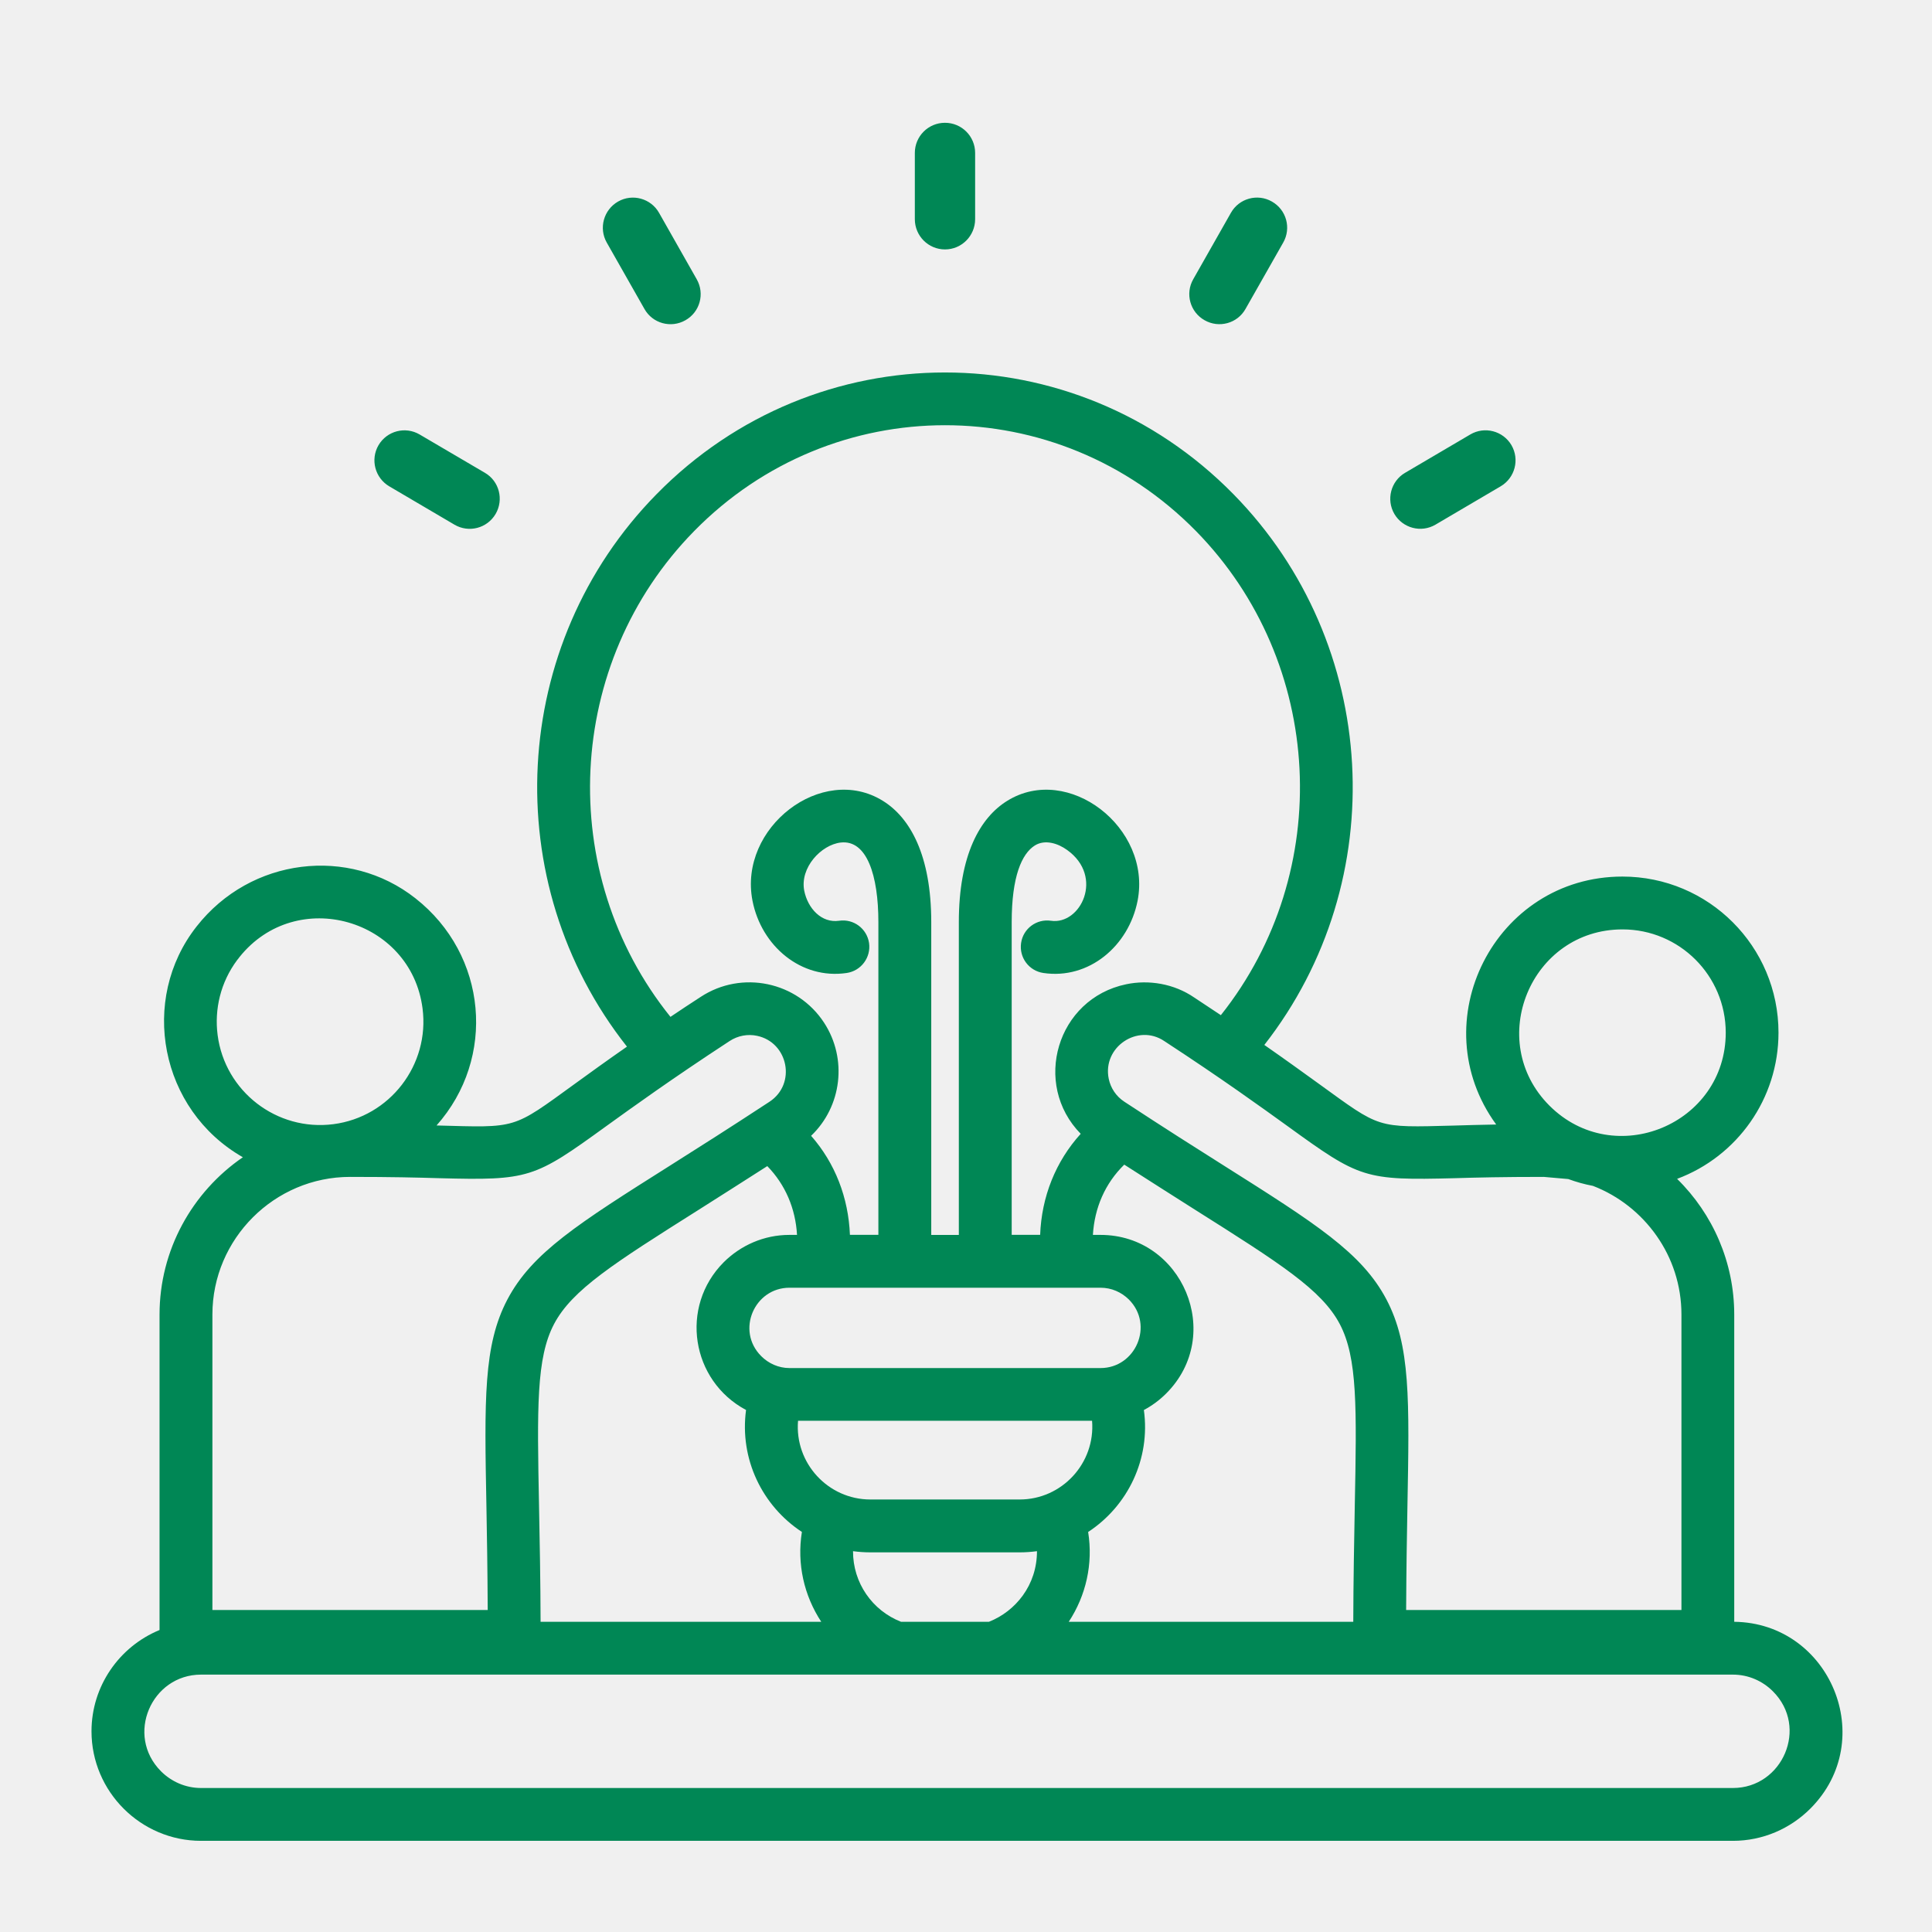
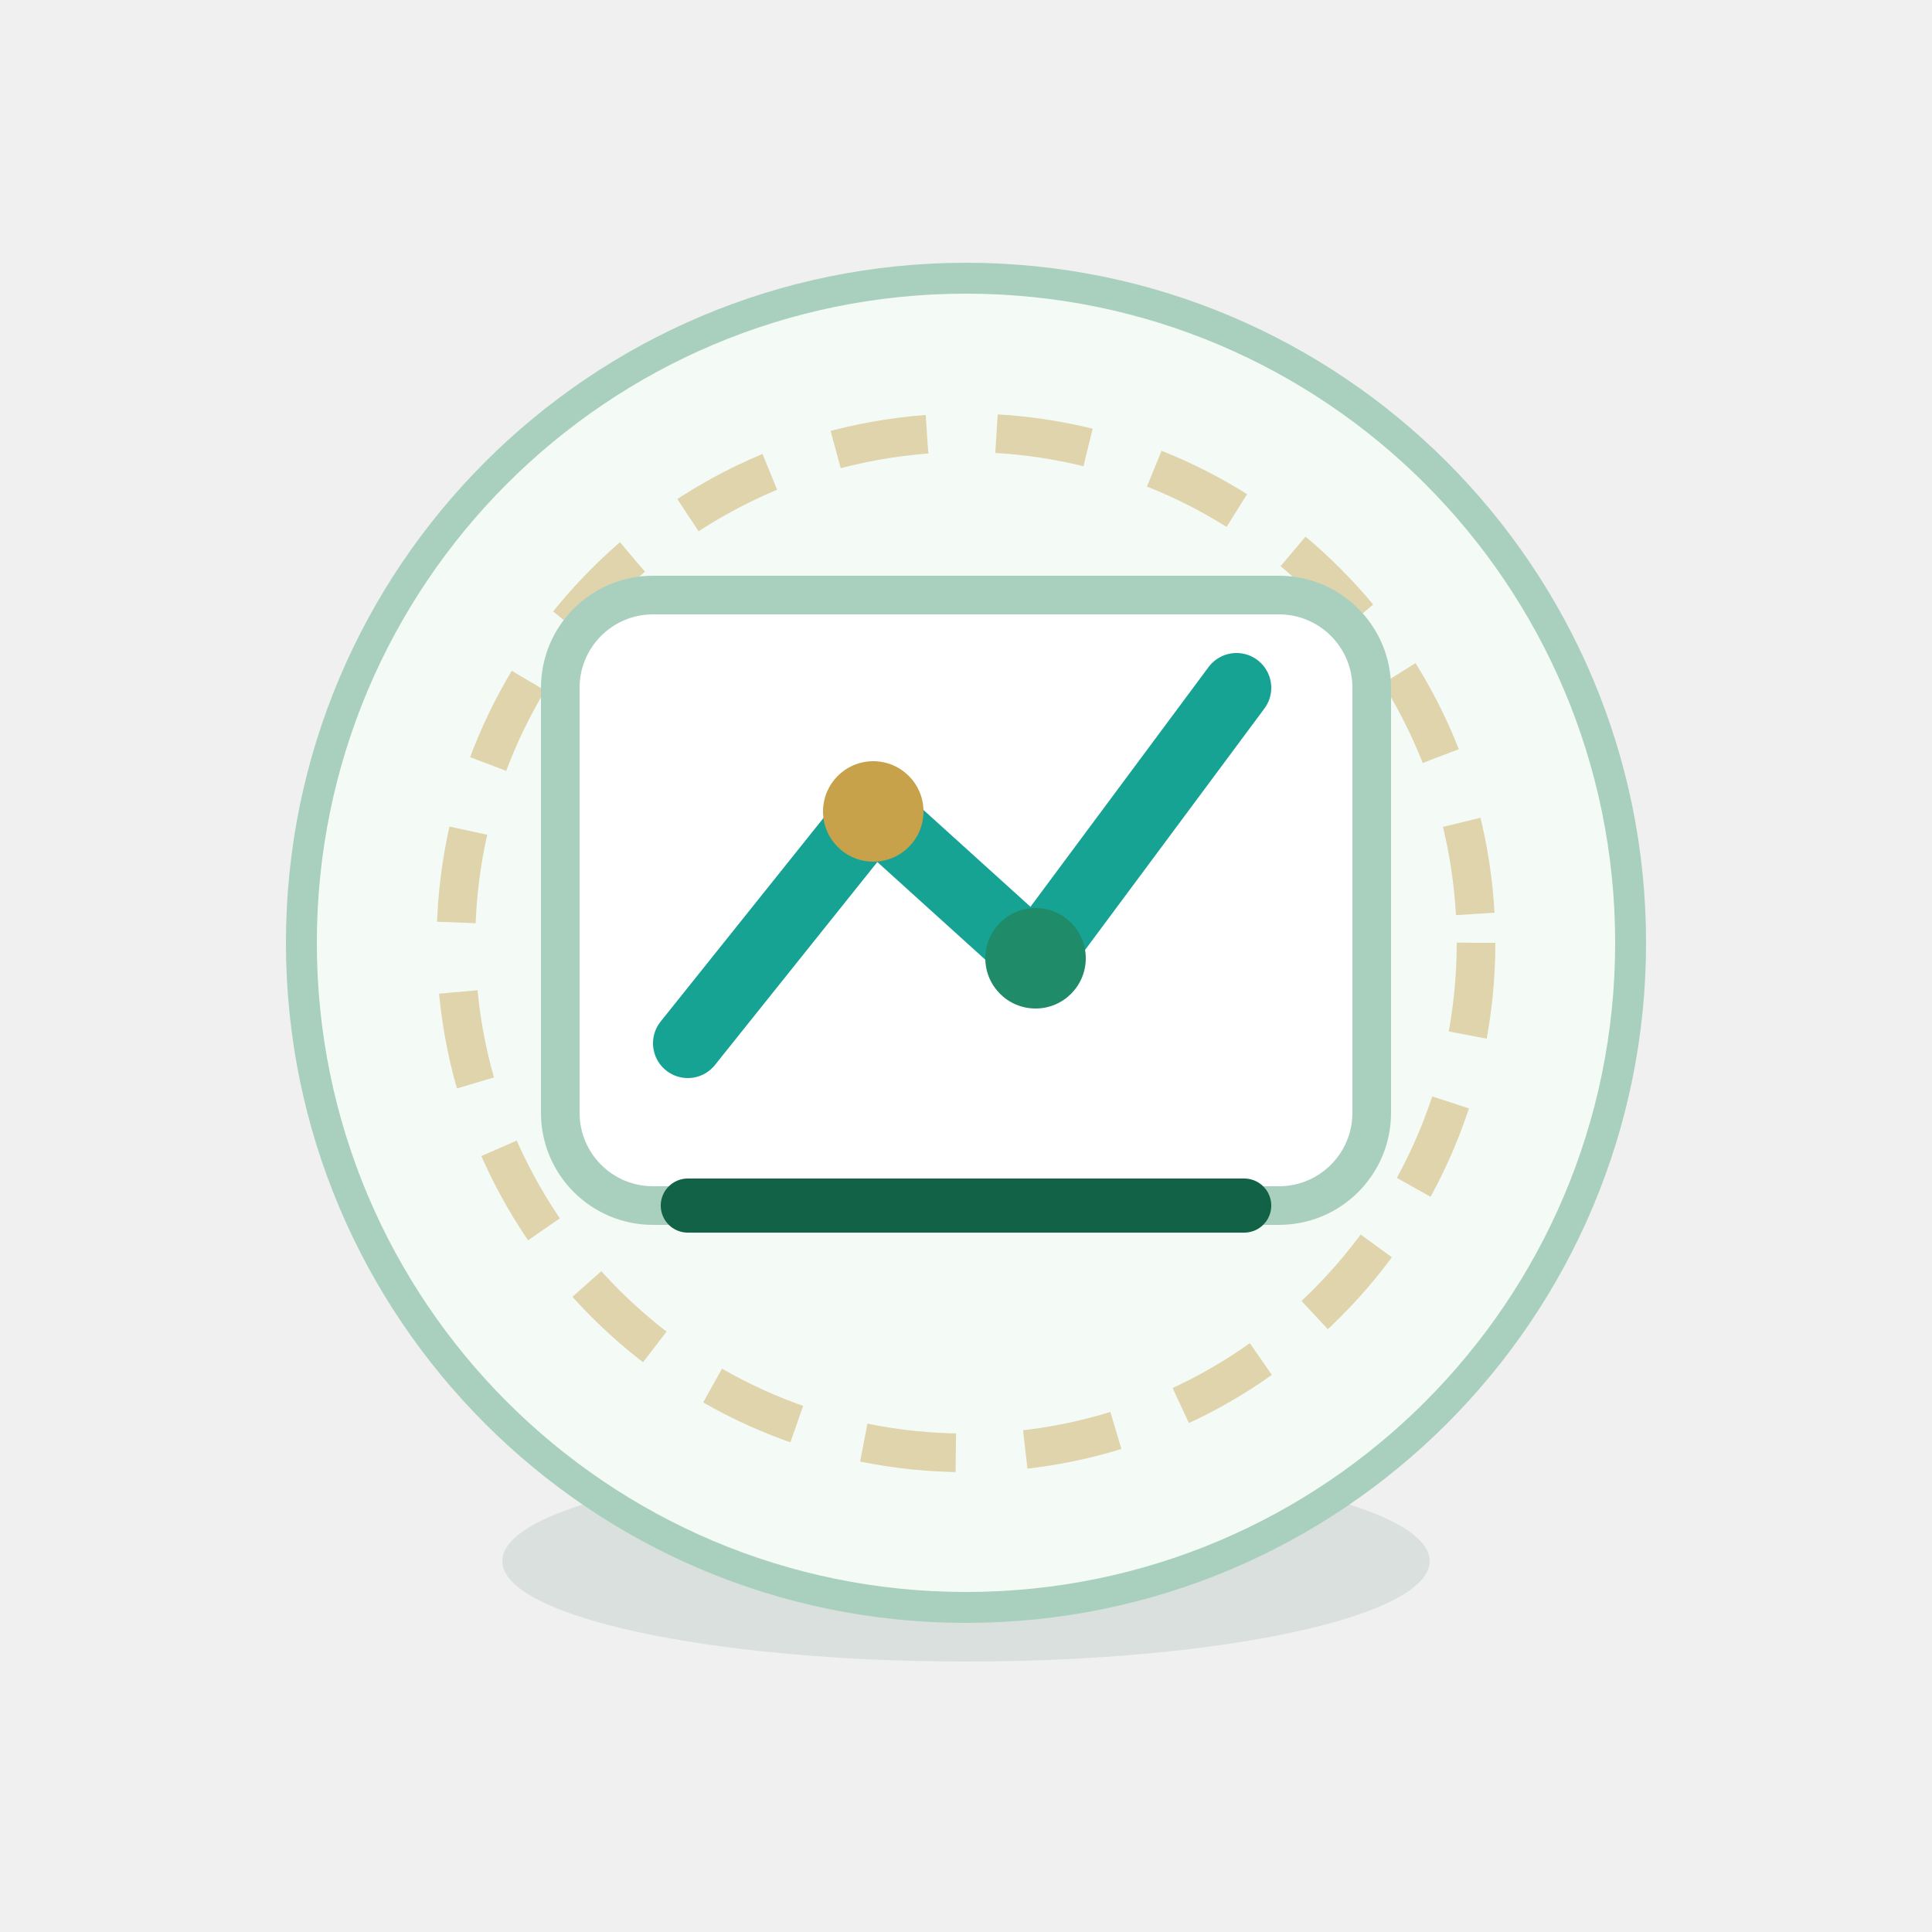
- <svg xmlns="http://www.w3.org/2000/svg" viewBox="0 0 512 512" id="Layer_1" overflow="hidden">
-   <style>
- .MsftOfcThm_Accent5_Fill_v2 {
-  fill:#008755;
- }
- </style>
-   <path d="M143.26 429.79 217.64 429.79C213.08 422.84 211.15 414.45 212.51 405.98 201.97 399.06 195.96 386.62 197.71 373.66 183.17 365.92 180.02 346.31 191.81 334.49 196.29 330.04 202.44 327.26 209.21 327.26L211.22 327.26C210.82 320.29 208.13 313.94 203.34 309.03 196.85 313.2 190.7 317.08 185.17 320.6 162.72 334.77 151.61 341.8 146.82 350.9 142.11 359.86 142.34 373.04 142.85 399.15 143.03 408.36 143.23 418.99 143.26 429.79ZM238.78 429.79 262.08 429.79C265.68 428.37 268.8 425.93 271.04 422.84 273.45 419.52 274.81 415.5 274.81 411.08 273.31 411.28 271.78 411.39 270.22 411.39L230.65 411.39C229.12 411.39 227.56 411.28 226.06 411.08 226.03 419.47 231.16 426.81 238.78 429.79ZM283.23 429.79 358.63 429.79C358.66 418.99 358.86 408.36 359.03 399.15 359.54 373.04 359.77 359.86 355.06 350.9 350.27 341.8 339.16 334.77 316.71 320.6 311.01 316.97 304.63 312.95 297.94 308.64 292.87 313.6 290.06 320.06 289.63 327.26L291.64 327.26C313.35 327.26 324.61 353.74 309.04 369.3 307.31 371.03 305.33 372.5 303.14 373.67 304.93 386.62 298.92 399.07 288.37 405.99 289.72 414.45 287.79 422.84 283.23 429.79ZM459.6 429.79C485 430.1 497.98 461.08 479.75 479.31 474.48 484.58 467.22 487.84 459.23 487.84L53.28 487.84C37.32 487.84 24.25 474.8 24.25 458.81 24.25 446.88 31.56 436.39 42.28 431.97L42.28 348.38C42.28 331.29 50.9 315.92 64.36 306.68 42.36 294.12 36.84 264.9 52.11 245.51 66.45 227.23 92.48 224.19 110.08 238.05 129.19 253.05 131.57 280.4 115.69 298.26 137.18 298.83 135.59 299.37 152.4 287.18 156.11 284.49 160.56 281.26 166.15 277.37 131.71 233.77 134.94 170.7 174 130.96 216.21 87.96 284.64 87.96 326.87 130.96 365.73 170.53 369.13 233.32 335.06 276.92 340.93 281 345.6 284.4 349.46 287.18 365.96 299.11 364.57 298.83 385.26 298.29 388.58 298.18 392.37 298.09 396.51 298.01 376.7 270.85 396.11 232.3 429.96 232.3 452.81 232.3 471.32 250.81 471.32 273.66 471.32 291.18 460.38 306.46 444.45 312.41 453.95 321.74 459.59 334.58 459.59 348.38L459.59 429.79ZM459.23 443.79 53.28 443.79C40.13 443.79 33.13 459.86 42.68 469.42 45.4 472.14 49.17 473.84 53.28 473.84L459.23 473.84C472.38 473.84 479.41 457.77 469.83 448.21 467.11 445.49 463.37 443.79 459.23 443.79ZM286.4 300.47C273.47 287.29 280.05 264.67 298.45 260.84 304.4 259.59 311.12 260.67 316.48 264.35 318.97 265.99 321.33 267.55 323.54 269.03 353.79 230.99 351.06 175.51 316.94 140.73 280.2 103.34 220.68 103.34 183.97 140.73 149.67 175.65 147.06 231.44 177.68 269.48 180.17 267.81 182.84 266.02 185.7 264.18 196.59 257.04 211.27 260.13 218.38 271.01 224.64 280.59 223.09 293.23 214.95 301 221.33 308.26 224.84 317.41 225.24 327.25L232.78 327.25 232.78 244.37C232.78 232.04 229.75 222.49 222.8 223.28 217.61 223.88 211.94 229.94 213.13 236.04 214.07 240.75 217.72 244.69 222.37 244.01 226.2 243.44 229.74 246.08 230.31 249.91 230.85 253.74 228.21 257.28 224.39 257.85 212.31 259.64 201.77 250.71 199.42 238.72 195.62 219.3 217.85 202.24 233.95 212.22 241.21 216.7 246.79 226.68 246.79 244.39L246.79 327.27 254.1 327.27 254.1 244.39C254.1 226.67 259.68 216.7 266.94 212.22 283.04 202.24 305.26 219.31 301.47 238.72 299.12 250.71 288.57 259.64 276.5 257.85 272.67 257.28 270.04 253.74 270.6 249.91 271.14 246.08 274.71 243.45 278.51 244.01 286.36 245.17 292.68 232.36 282.82 225.27 280.33 223.46 276.92 222.41 274.26 224.05 270.77 226.23 268.11 232.3 268.11 244.37L268.11 327.25 275.65 327.25C276.03 317.17 279.74 307.81 286.4 300.47ZM415.61 312.46 409.12 311.89C398.21 311.89 391.15 312.06 385.59 312.23 361.64 312.85 360.33 312.29 341.28 298.48 334.11 293.32 324.1 286.06 308.54 275.89 301.57 271.18 292.07 277.45 293.83 285.92 294.34 288.33 295.76 290.54 298 291.99 308.71 299.02 316.99 304.26 324.14 308.77 348.74 324.3 360.91 332.01 367.42 344.37 373.8 356.47 373.51 370.85 372.98 399.36 372.84 406.84 372.7 415.43 372.64 426.66L445.6 426.66 445.6 348.37C445.6 340.6 443.16 333.4 439.02 327.51 434.85 321.56 428.99 316.91 422.15 314.27 419.89 313.85 417.71 313.23 415.61 312.46ZM429.98 246.3C405.69 246.3 393.44 275.81 410.62 293.01 427.83 310.19 457.34 297.97 457.34 273.65 457.33 258.55 445.09 246.3 429.98 246.3ZM116.3 312.23C110.74 312.06 103.69 311.89 92.77 311.89 72.73 311.89 56.29 328.3 56.29 348.37L56.29 426.66 129.25 426.66C129.19 415.43 129.05 406.85 128.91 399.36 128.37 370.84 128.09 356.47 134.47 344.37 140.99 332.01 153.15 324.3 177.76 308.77 184.9 304.26 193.18 299.02 203.9 291.99 211.13 287.26 208.89 276.23 200.61 274.5 198.2 273.99 195.59 274.42 193.35 275.89 177.79 286.07 167.78 293.32 160.61 298.48 141.55 312.29 140.25 312.86 116.3 312.23ZM63.46 253.64C63.26 253.92 63.09 254.15 62.86 254.41 58.44 260.33 56.79 267.48 57.67 274.28 59.6 289.25 73.35 299.85 88.34 297.92 103.31 295.99 113.91 282.22 111.98 267.25 108.93 243.49 78.57 234.74 63.46 253.64ZM103.17 128.89C99.37 126.65 98.1 121.78 100.31 117.98 102.55 114.18 107.42 112.91 111.22 115.15L128.51 125.3C132.31 127.51 133.56 132.41 131.34 136.21 129.1 140.01 124.23 141.28 120.43 139.04ZM160.8 64.29C158.62 60.46 159.98 55.59 163.8 53.41 167.63 51.23 172.5 52.59 174.66 56.41L184.64 74.01C186.82 77.84 185.49 82.71 181.64 84.87 177.81 87.05 172.94 85.72 170.78 81.87ZM242.44 40.53C242.44 36.11 246.01 32.54 250.43 32.54 254.85 32.54 258.42 36.11 258.42 40.53L258.42 58.08C258.42 62.5 254.85 66.1 250.43 66.1 246.01 66.1 242.44 62.5 242.44 58.08ZM326.2 56.41C328.35 52.58 333.23 51.22 337.06 53.41 340.92 55.59 342.25 60.47 340.06 64.29L330.08 81.86C327.93 85.71 323.05 87.05 319.22 84.86 315.39 82.71 314.03 77.83 316.22 74ZM389.64 115.14C393.44 112.9 398.31 114.18 400.55 117.97 402.76 121.77 401.49 126.64 397.69 128.88L380.43 139.03C376.63 141.27 371.76 139.99 369.52 136.2 367.31 132.4 368.58 127.5 372.38 125.29ZM289.41 376.52 211.49 376.52C210.55 387.77 219.48 397.38 230.65 397.38L270.22 397.38C281.39 397.39 290.32 387.78 289.41 376.52ZM291.65 341.26 209.22 341.26C199.92 341.26 194.96 352.63 201.74 359.4 203.67 361.33 206.33 362.55 209.22 362.55L291.65 362.55C300.95 362.55 305.91 351.15 299.16 344.38 297.2 342.45 294.57 341.26 291.65 341.26Z" class="MsftOfcThm_Accent5_Fill_v2" fill="#008755" />
+ <svg xmlns="http://www.w3.org/2000/svg" width="500" height="500" viewBox="0 0 500 500" fill="none">
+   <defs>
+     <linearGradient id="g" x1="80" y1="64" x2="420" y2="438" gradientUnits="userSpaceOnUse">
+       <stop stop-color="#1F8B68" />
+       <stop offset="1" stop-color="#0B5139" />
+     </linearGradient>
+     <linearGradient id="a" x1="90" y1="80" x2="410" y2="420" gradientUnits="userSpaceOnUse">
+       <stop stop-color="#E4C96F" />
+       <stop offset="1" stop-color="#C7A24A" />
+     </linearGradient>
+     <linearGradient id="t" x1="88" y1="80" x2="420" y2="410" gradientUnits="userSpaceOnUse">
+       <stop stop-color="#2BC7B8" />
+       <stop offset="1" stop-color="#16A394" />
+     </linearGradient>
+   </defs>
+   <ellipse cx="250" cy="404" rx="120" ry="26" fill="#0B5139" opacity="0.10" />
+   <circle cx="250" cy="244" r="172" fill="#F4FBF7" stroke="#A9D0BF" stroke-width="8" />
+   <circle cx="250" cy="244" r="132" stroke="#C7A24A" stroke-width="10" stroke-dasharray="24 18" opacity="0.44" transform="rotate(0 250 244)" />
+   <rect x="145" y="154" width="210" height="158" rx="24" fill="white" stroke="#A9D0BF" stroke-width="10" />
+   <path d="M178 270l48-60 42 38 52-70" stroke="#16A394" stroke-width="18" stroke-linecap="round" stroke-linejoin="round" />
+   <path d="M178 312h144" stroke="#116246" stroke-width="14" stroke-linecap="round" />
+   <circle cx="226" cy="210" r="13" fill="#C7A24A" />
+   <circle cx="268" cy="248" r="13" fill="#1F8B68" />
</svg>
